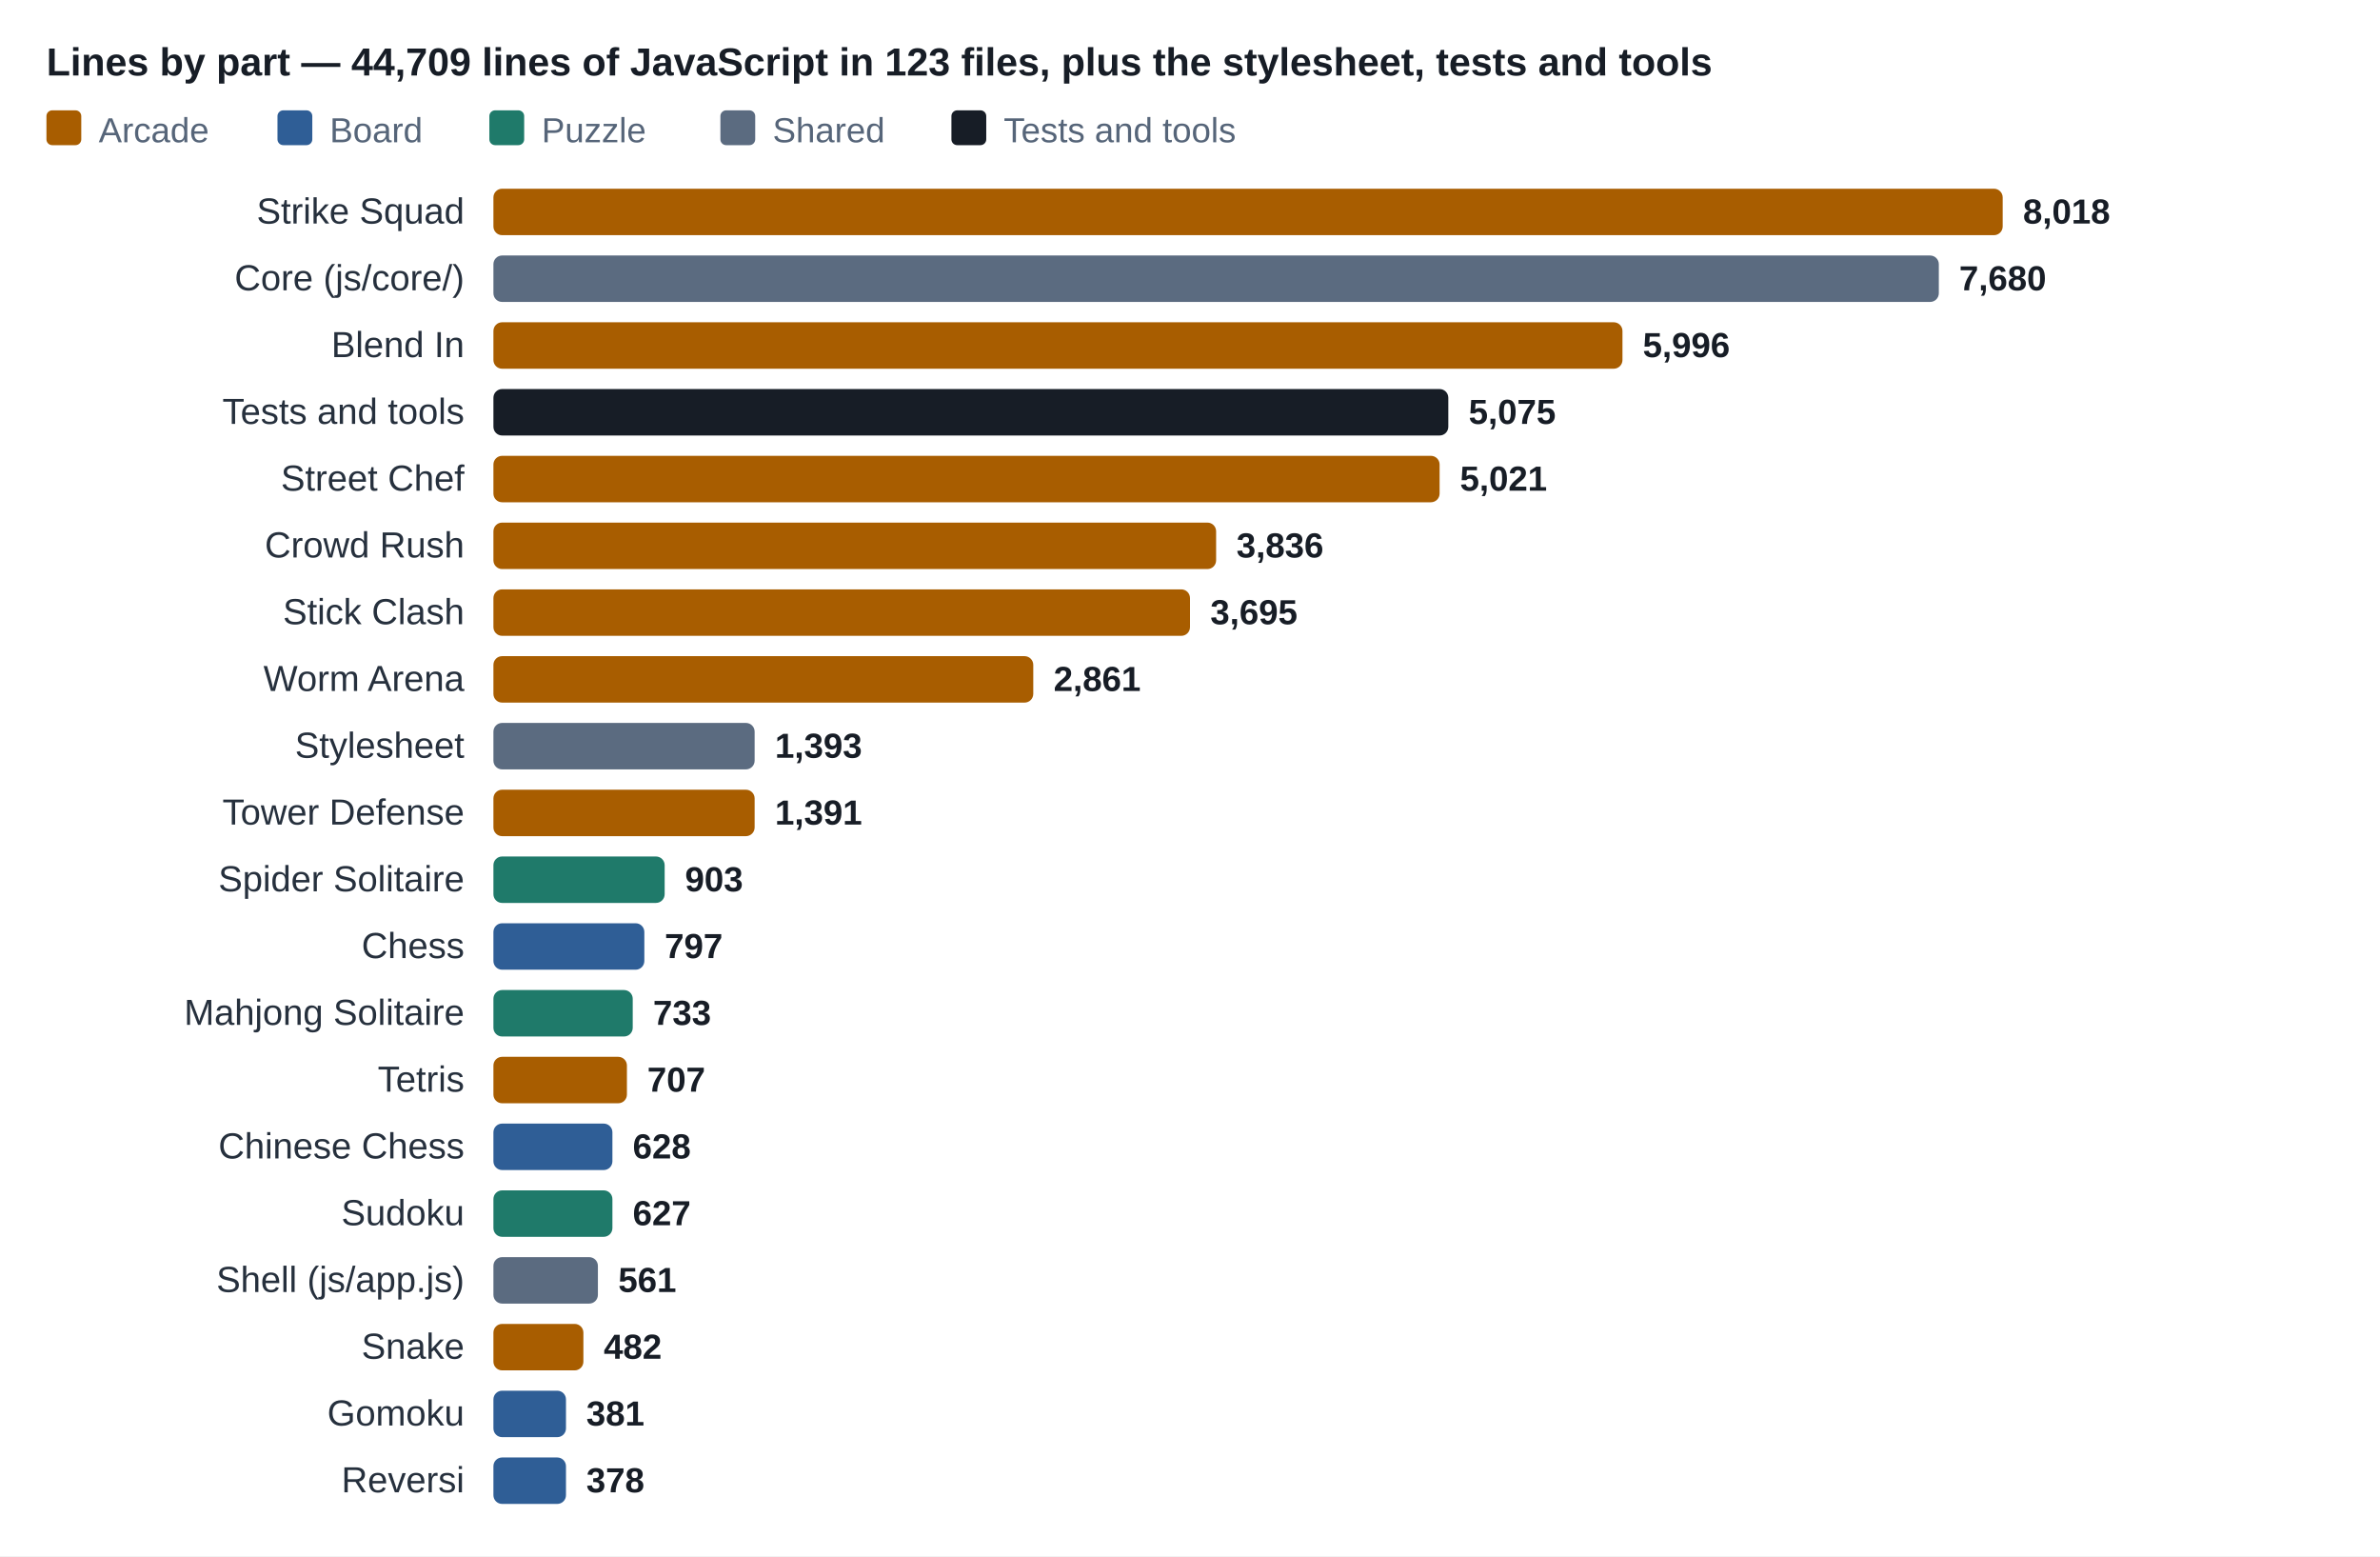
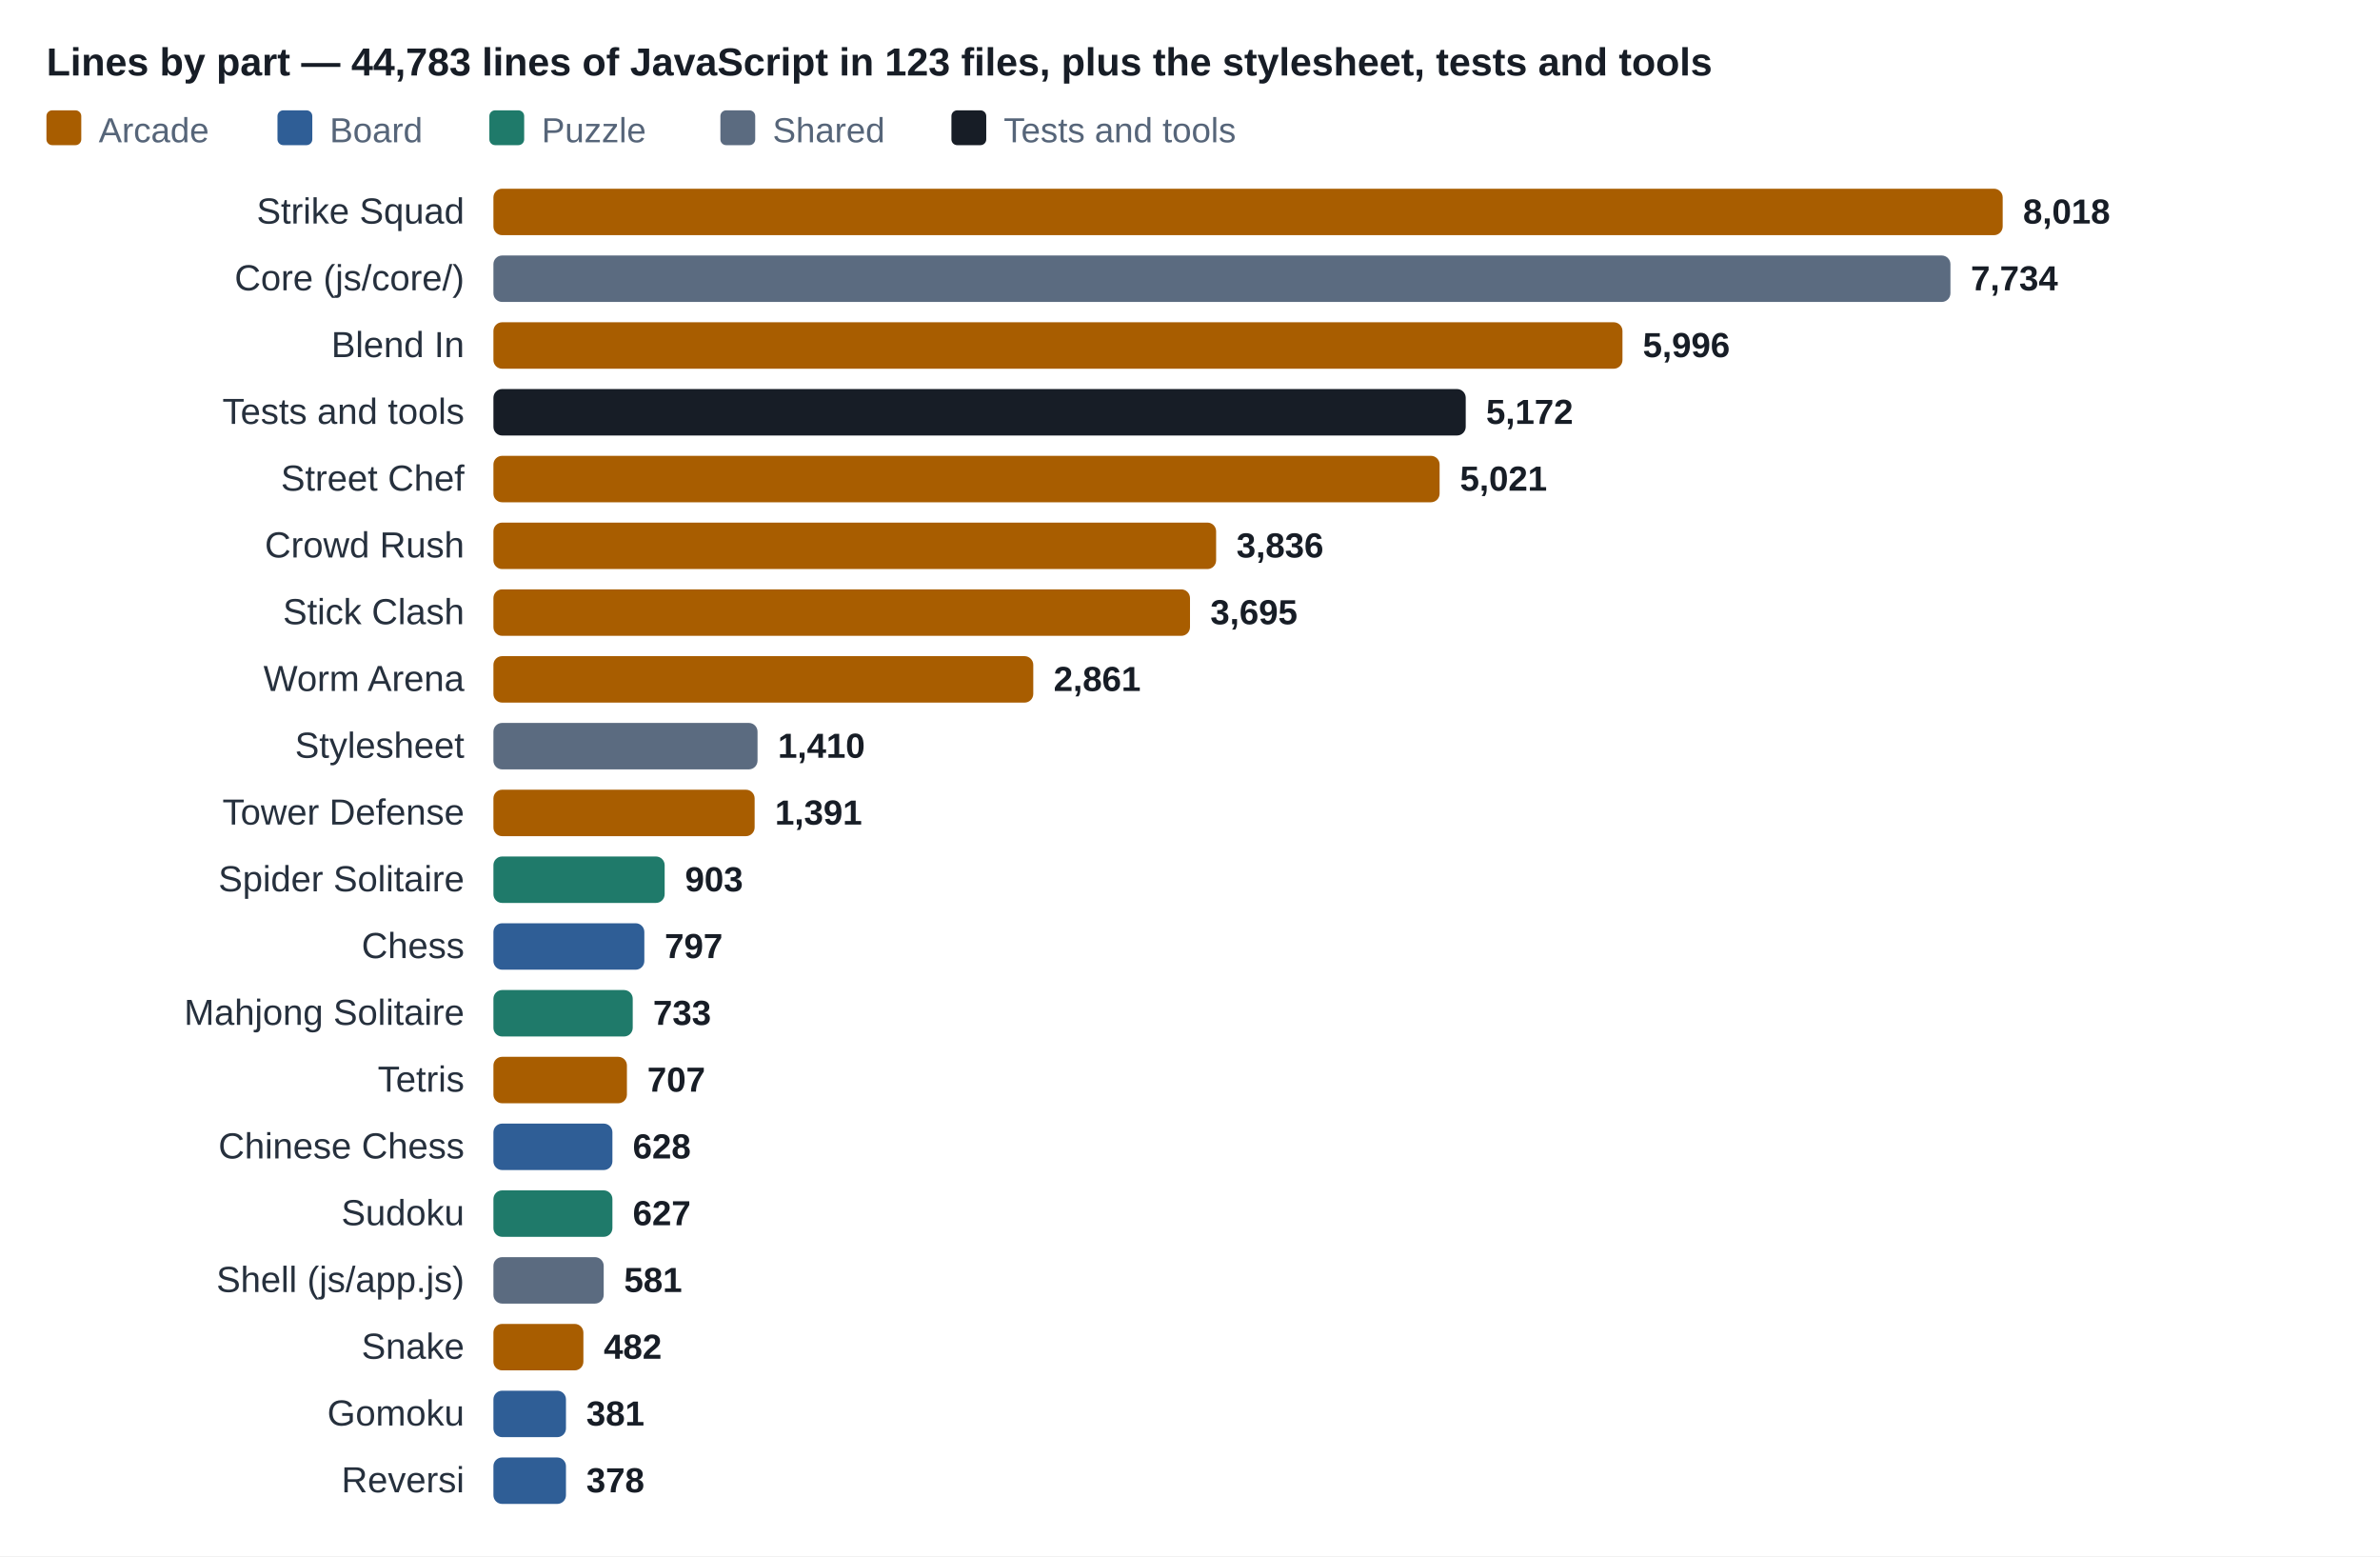
<svg xmlns="http://www.w3.org/2000/svg" viewBox="0 0 820 536" width="820" height="536" font-family="Segoe UI, Arial, sans-serif">
  <defs>
    <marker id="ah" viewBox="0 0 10 10" refX="9" refY="5" markerWidth="8" markerHeight="8" orient="auto-start-reverse">
      <path d="M0 0L10 5L0 10z" fill="#566579" />
    </marker>
    <marker id="ab" viewBox="0 0 10 10" refX="9" refY="5" markerWidth="8" markerHeight="8" orient="auto-start-reverse">
      <path d="M0 0L10 5L0 10z" fill="#8A5A00" />
    </marker>
  </defs>
  <rect width="820" height="536" fill="#FFFFFF" />
  <text x="16" y="26" font-size="13.5" font-weight="700" fill="#171D26" text-anchor="start">
-     <tspan x="16" dy="0">Lines by part — 44,709 lines of JavaScript in 123 files, plus the stylesheet, tests and tools</tspan>
+     <tspan x="16" dy="0">Lines by part — 44,783 lines of JavaScript in 123 files, plus the stylesheet, tests and tools</tspan>
  </text>
  <rect x="16" y="38" width="12" height="12" rx="2" fill="#A85D00" />
  <text x="34" y="49" font-size="12" font-weight="400" fill="#566579" text-anchor="start">
    <tspan x="34" dy="0">Arcade</tspan>
  </text>
  <rect x="95.6" y="38" width="12" height="12" rx="2" fill="#2F5E96" />
  <text x="113.6" y="49" font-size="12" font-weight="400" fill="#566579" text-anchor="start">
    <tspan x="113.6" dy="0">Board</tspan>
  </text>
  <rect x="168.6" y="38" width="12" height="12" rx="2" fill="#1F7A6A" />
  <text x="186.6" y="49" font-size="12" font-weight="400" fill="#566579" text-anchor="start">
    <tspan x="186.6" dy="0">Puzzle</tspan>
  </text>
  <rect x="248.2" y="38" width="12" height="12" rx="2" fill="#5B6B80" />
  <text x="266.2" y="49" font-size="12" font-weight="400" fill="#566579" text-anchor="start">
    <tspan x="266.2" dy="0">Shared</tspan>
  </text>
  <rect x="327.8" y="38" width="12" height="12" rx="2" fill="#171D26" />
  <text x="345.8" y="49" font-size="12" font-weight="400" fill="#566579" text-anchor="start">
    <tspan x="345.8" dy="0">Tests and tools</tspan>
  </text>
  <text x="160" y="77" font-size="12.5" font-weight="400" fill="#26303D" text-anchor="end">
    <tspan x="160" dy="0">Strike Squad</tspan>
  </text>
  <rect x="170" y="65" width="520" height="16" rx="3" fill="#A85D00" />
  <text x="697" y="77" font-size="12" font-weight="600" fill="#171D26" text-anchor="start">
    <tspan x="697" dy="0">8,018</tspan>
  </text>
  <text x="160" y="100" font-size="12.5" font-weight="400" fill="#26303D" text-anchor="end">
    <tspan x="160" dy="0">Core (js/core/)</tspan>
  </text>
-   <rect x="170" y="88" width="498" height="16" rx="3" fill="#5B6B80" />
-   <text x="675" y="100" font-size="12" font-weight="600" fill="#171D26" text-anchor="start">
-     <tspan x="675" dy="0">7,680</tspan>
+   <rect x="170" y="88" width="502" height="16" rx="3" fill="#5B6B80" />
+   <text x="679" y="100" font-size="12" font-weight="600" fill="#171D26" text-anchor="start">
+     <tspan x="679" dy="0">7,734</tspan>
  </text>
  <text x="160" y="123" font-size="12.5" font-weight="400" fill="#26303D" text-anchor="end">
    <tspan x="160" dy="0">Blend In</tspan>
  </text>
  <rect x="170" y="111" width="389" height="16" rx="3" fill="#A85D00" />
  <text x="566" y="123" font-size="12" font-weight="600" fill="#171D26" text-anchor="start">
    <tspan x="566" dy="0">5,996</tspan>
  </text>
  <text x="160" y="146" font-size="12.5" font-weight="400" fill="#26303D" text-anchor="end">
    <tspan x="160" dy="0">Tests and tools</tspan>
  </text>
-   <rect x="170" y="134" width="329" height="16" rx="3" fill="#171D26" />
-   <text x="506" y="146" font-size="12" font-weight="600" fill="#171D26" text-anchor="start">
-     <tspan x="506" dy="0">5,075</tspan>
+   <rect x="170" y="134" width="335" height="16" rx="3" fill="#171D26" />
+   <text x="512" y="146" font-size="12" font-weight="600" fill="#171D26" text-anchor="start">
+     <tspan x="512" dy="0">5,172</tspan>
  </text>
  <text x="160" y="169" font-size="12.5" font-weight="400" fill="#26303D" text-anchor="end">
    <tspan x="160" dy="0">Street Chef</tspan>
  </text>
  <rect x="170" y="157" width="326" height="16" rx="3" fill="#A85D00" />
  <text x="503" y="169" font-size="12" font-weight="600" fill="#171D26" text-anchor="start">
    <tspan x="503" dy="0">5,021</tspan>
  </text>
  <text x="160" y="192" font-size="12.5" font-weight="400" fill="#26303D" text-anchor="end">
    <tspan x="160" dy="0">Crowd Rush</tspan>
  </text>
  <rect x="170" y="180" width="249" height="16" rx="3" fill="#A85D00" />
  <text x="426" y="192" font-size="12" font-weight="600" fill="#171D26" text-anchor="start">
    <tspan x="426" dy="0">3,836</tspan>
  </text>
  <text x="160" y="215" font-size="12.5" font-weight="400" fill="#26303D" text-anchor="end">
    <tspan x="160" dy="0">Stick Clash</tspan>
  </text>
  <rect x="170" y="203" width="240" height="16" rx="3" fill="#A85D00" />
  <text x="417" y="215" font-size="12" font-weight="600" fill="#171D26" text-anchor="start">
    <tspan x="417" dy="0">3,695</tspan>
  </text>
  <text x="160" y="238" font-size="12.5" font-weight="400" fill="#26303D" text-anchor="end">
    <tspan x="160" dy="0">Worm Arena</tspan>
  </text>
  <rect x="170" y="226" width="186" height="16" rx="3" fill="#A85D00" />
  <text x="363" y="238" font-size="12" font-weight="600" fill="#171D26" text-anchor="start">
    <tspan x="363" dy="0">2,861</tspan>
  </text>
  <text x="160" y="261" font-size="12.5" font-weight="400" fill="#26303D" text-anchor="end">
    <tspan x="160" dy="0">Stylesheet</tspan>
  </text>
-   <rect x="170" y="249" width="90" height="16" rx="3" fill="#5B6B80" />
-   <text x="267" y="261" font-size="12" font-weight="600" fill="#171D26" text-anchor="start">
-     <tspan x="267" dy="0">1,393</tspan>
+   <rect x="170" y="249" width="91" height="16" rx="3" fill="#5B6B80" />
+   <text x="268" y="261" font-size="12" font-weight="600" fill="#171D26" text-anchor="start">
+     <tspan x="268" dy="0">1,410</tspan>
  </text>
  <text x="160" y="284" font-size="12.5" font-weight="400" fill="#26303D" text-anchor="end">
    <tspan x="160" dy="0">Tower Defense</tspan>
  </text>
  <rect x="170" y="272" width="90" height="16" rx="3" fill="#A85D00" />
  <text x="267" y="284" font-size="12" font-weight="600" fill="#171D26" text-anchor="start">
    <tspan x="267" dy="0">1,391</tspan>
  </text>
  <text x="160" y="307" font-size="12.5" font-weight="400" fill="#26303D" text-anchor="end">
    <tspan x="160" dy="0">Spider Solitaire</tspan>
  </text>
  <rect x="170" y="295" width="59" height="16" rx="3" fill="#1F7A6A" />
  <text x="236" y="307" font-size="12" font-weight="600" fill="#171D26" text-anchor="start">
    <tspan x="236" dy="0">903</tspan>
  </text>
  <text x="160" y="330" font-size="12.5" font-weight="400" fill="#26303D" text-anchor="end">
    <tspan x="160" dy="0">Chess</tspan>
  </text>
  <rect x="170" y="318" width="52" height="16" rx="3" fill="#2F5E96" />
  <text x="229" y="330" font-size="12" font-weight="600" fill="#171D26" text-anchor="start">
    <tspan x="229" dy="0">797</tspan>
  </text>
  <text x="160" y="353" font-size="12.5" font-weight="400" fill="#26303D" text-anchor="end">
    <tspan x="160" dy="0">Mahjong Solitaire</tspan>
  </text>
  <rect x="170" y="341" width="48" height="16" rx="3" fill="#1F7A6A" />
  <text x="225" y="353" font-size="12" font-weight="600" fill="#171D26" text-anchor="start">
    <tspan x="225" dy="0">733</tspan>
  </text>
  <text x="160" y="376" font-size="12.5" font-weight="400" fill="#26303D" text-anchor="end">
    <tspan x="160" dy="0">Tetris</tspan>
  </text>
  <rect x="170" y="364" width="46" height="16" rx="3" fill="#A85D00" />
  <text x="223" y="376" font-size="12" font-weight="600" fill="#171D26" text-anchor="start">
    <tspan x="223" dy="0">707</tspan>
  </text>
  <text x="160" y="399" font-size="12.5" font-weight="400" fill="#26303D" text-anchor="end">
    <tspan x="160" dy="0">Chinese Chess</tspan>
  </text>
  <rect x="170" y="387" width="41" height="16" rx="3" fill="#2F5E96" />
  <text x="218" y="399" font-size="12" font-weight="600" fill="#171D26" text-anchor="start">
    <tspan x="218" dy="0">628</tspan>
  </text>
  <text x="160" y="422" font-size="12.5" font-weight="400" fill="#26303D" text-anchor="end">
    <tspan x="160" dy="0">Sudoku</tspan>
  </text>
  <rect x="170" y="410" width="41" height="16" rx="3" fill="#1F7A6A" />
  <text x="218" y="422" font-size="12" font-weight="600" fill="#171D26" text-anchor="start">
    <tspan x="218" dy="0">627</tspan>
  </text>
  <text x="160" y="445" font-size="12.5" font-weight="400" fill="#26303D" text-anchor="end">
    <tspan x="160" dy="0">Shell (js/app.js)</tspan>
  </text>
-   <rect x="170" y="433" width="36" height="16" rx="3" fill="#5B6B80" />
-   <text x="213" y="445" font-size="12" font-weight="600" fill="#171D26" text-anchor="start">
-     <tspan x="213" dy="0">561</tspan>
+   <rect x="170" y="433" width="38" height="16" rx="3" fill="#5B6B80" />
+   <text x="215" y="445" font-size="12" font-weight="600" fill="#171D26" text-anchor="start">
+     <tspan x="215" dy="0">581</tspan>
  </text>
  <text x="160" y="468" font-size="12.5" font-weight="400" fill="#26303D" text-anchor="end">
    <tspan x="160" dy="0">Snake</tspan>
  </text>
  <rect x="170" y="456" width="31" height="16" rx="3" fill="#A85D00" />
  <text x="208" y="468" font-size="12" font-weight="600" fill="#171D26" text-anchor="start">
    <tspan x="208" dy="0">482</tspan>
  </text>
  <text x="160" y="491" font-size="12.5" font-weight="400" fill="#26303D" text-anchor="end">
    <tspan x="160" dy="0">Gomoku</tspan>
  </text>
  <rect x="170" y="479" width="25" height="16" rx="3" fill="#2F5E96" />
  <text x="202" y="491" font-size="12" font-weight="600" fill="#171D26" text-anchor="start">
    <tspan x="202" dy="0">381</tspan>
  </text>
  <text x="160" y="514" font-size="12.5" font-weight="400" fill="#26303D" text-anchor="end">
    <tspan x="160" dy="0">Reversi</tspan>
  </text>
  <rect x="170" y="502" width="25" height="16" rx="3" fill="#2F5E96" />
  <text x="202" y="514" font-size="12" font-weight="600" fill="#171D26" text-anchor="start">
    <tspan x="202" dy="0">378</tspan>
  </text>
</svg>
